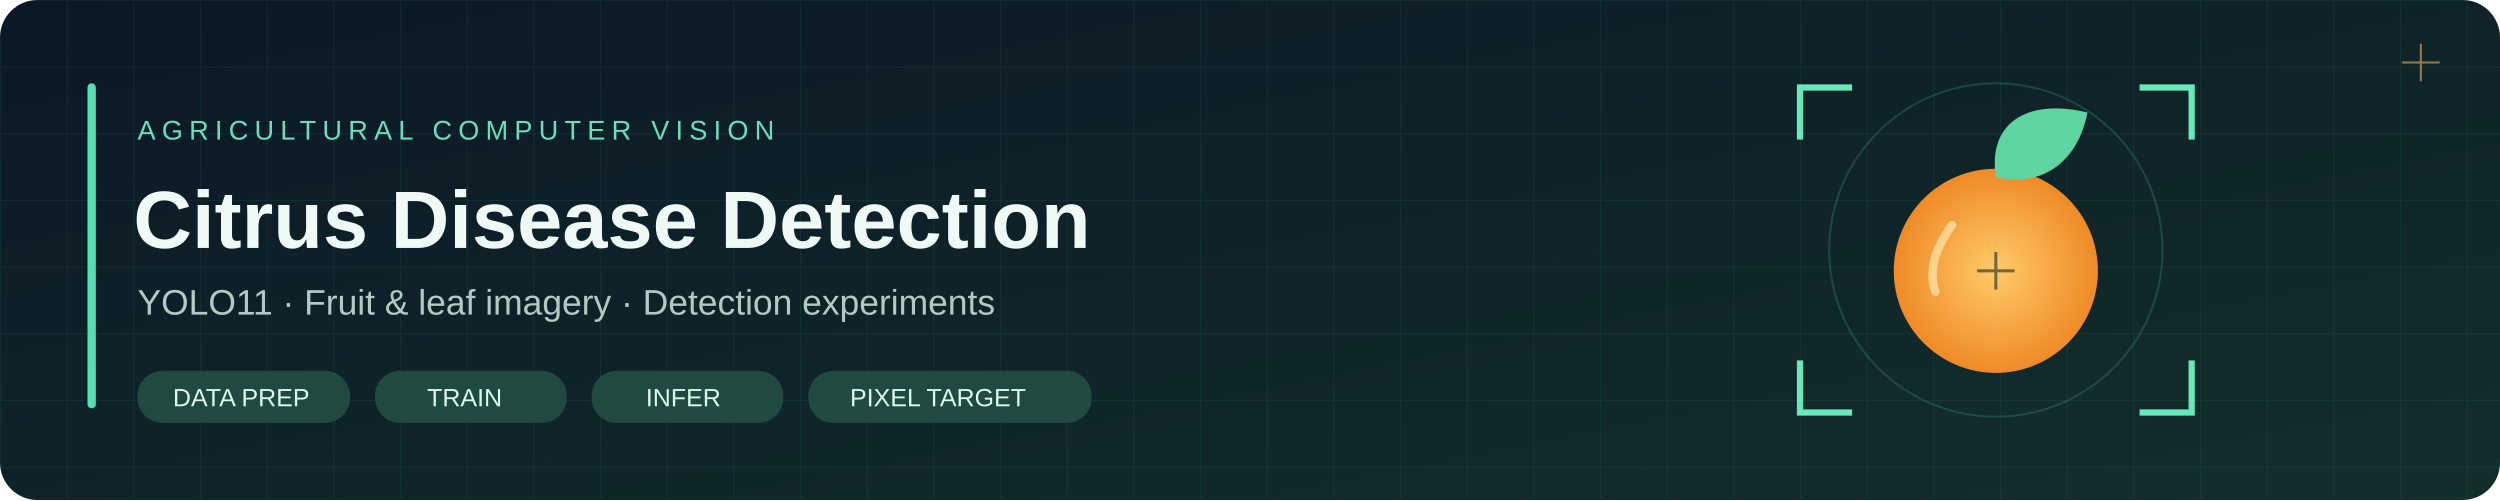
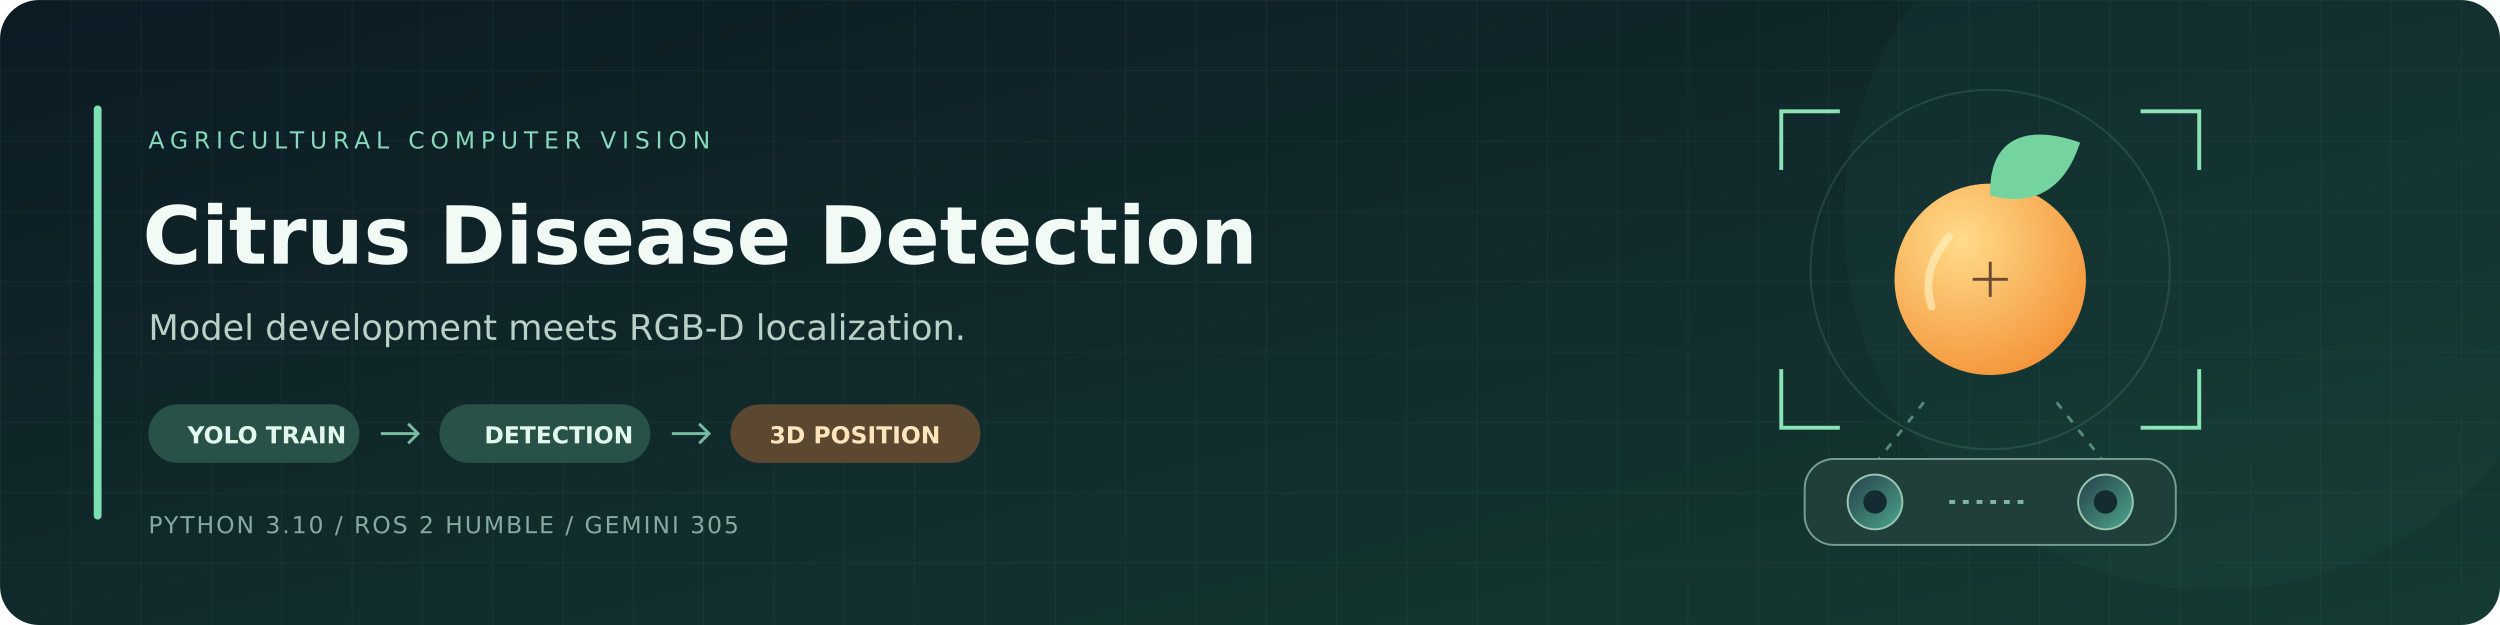
- <svg xmlns="http://www.w3.org/2000/svg" width="1200" height="240" viewBox="0 0 1200 240" role="img" aria-labelledby="title desc">
+ <svg xmlns="http://www.w3.org/2000/svg" width="1280" height="320" viewBox="0 0 1280 320" role="img" aria-labelledby="title desc">
  <defs>
-     <linearGradient id="bg" x2="1" y2="1">
-       <stop stop-color="#0b1826" />
-       <stop offset="1" stop-color="#122e2b" />
+     <linearGradient id="background" x1="0" y1="0" x2="1" y2="1">
+       <stop stop-color="#0c1a24" />
+       <stop offset="1" stop-color="#153b32" />
    </linearGradient>
-     <radialGradient id="fruit">
-       <stop stop-color="#ffcb68" />
-       <stop offset="1" stop-color="#ef8a28" />
+     <radialGradient id="fruit" cx=".35" cy=".3" r=".8">
+       <stop stop-color="#ffdc8b" />
+       <stop offset="1" stop-color="#f39135" />
    </radialGradient>
-     <pattern id="grid" width="32" height="32" patternUnits="userSpaceOnUse">
-       <path d="M32 0H0V32" fill="none" stroke="#69d6b9" stroke-opacity=".07" />
+     <pattern id="grid" width="36" height="36" patternUnits="userSpaceOnUse">
+       <path d="M36 0H0V36" fill="none" stroke="#87d8bd" stroke-opacity=".055" />
    </pattern>
+     <linearGradient id="lens" x2="1" y2="1">
+       <stop stop-color="#243e49" />
+       <stop offset="1" stop-color="#4ea68c" />
+     </linearGradient>
  </defs>
-   <rect width="1200" height="240" rx="18" fill="url(#bg)" />
-   <rect width="1200" height="240" rx="18" fill="url(#grid)" />
-   <rect x="42" y="40" width="4" height="156" rx="2" fill="#55dfb1" />
-   <text x="66" y="67" font-family="Arial,sans-serif" font-size="13" letter-spacing="3" fill="#68dfbd">AGRICULTURAL COMPUTER VISION</text>
-   <text x="64" y="119" font-family="Arial,sans-serif" font-size="39" font-weight="700" fill="#effaf7">Citrus Disease Detection</text>
-   <text x="66" y="151" font-family="Arial,sans-serif" font-size="17" fill="#b3c9c6">YOLO11 · Fruit &amp; leaf imagery · Detection experiments</text>
-   <g font-family="Arial,sans-serif" font-size="12" fill="#dcf9ef">
-     <rect x="66" y="178" width="102" height="25" rx="12" fill="#1f4941" />
-     <text x="83" y="195">DATA PREP</text>
-     <rect x="180" y="178" width="92" height="25" rx="12" fill="#1f4941" />
-     <text x="205" y="195">TRAIN</text>
-     <rect x="284" y="178" width="92" height="25" rx="12" fill="#1f4941" />
-     <text x="310" y="195">INFER</text>
-     <rect x="388" y="178" width="136" height="25" rx="12" fill="#1f4941" />
-     <text x="408" y="195">PIXEL TARGET</text>
+   <rect width="1280" height="320" rx="20" fill="url(#background)" />
+   <rect width="1280" height="320" rx="20" fill="url(#grid)" />
+   <circle cx="1134" cy="112" r="190" fill="#5bddb0" opacity=".035" />
+   <path d="M50 56V264" stroke="#7be0b4" stroke-width="4" stroke-linecap="round" />
+   <g font-family="DejaVu Sans,Arial,sans-serif">
+     <text x="76" y="76" font-size="12" letter-spacing="3" fill="#87d9bb">AGRICULTURAL COMPUTER VISION</text>
+     <text x="73" y="135" font-size="41" font-weight="700" fill="#f1faf5">Citrus Disease Detection</text>
+     <text x="76" y="174" font-size="18" fill="#b9d0c7">Model development meets RGB-D localization.</text>
+     <g font-size="12" font-weight="600" fill="#e3f8ed">
+       <rect x="76" y="207" width="108" height="30" rx="15" fill="#285247" />
+       <text x="96" y="227">YOLO TRAIN</text>
+       <path d="M195 222H214M209 217l5 5-5 5" fill="none" stroke="#79bba0" stroke-width="1.5" />
+       <rect x="225" y="207" width="108" height="30" rx="15" fill="#285247" />
+       <text x="248" y="227">DETECTION</text>
+       <path d="M344 222H363M358 217l5 5-5 5" fill="none" stroke="#79bba0" stroke-width="1.5" />
+       <rect x="374" y="207" width="128" height="30" rx="15" fill="#5c4830" />
+       <text x="394" y="227" fill="#ffe4bc">3D POSITION</text>
+     </g>
+     <text x="76" y="273" font-size="12" letter-spacing="1" fill="#87aaa0">PYTHON 3.10  /  ROS 2 HUMBLE  /  GEMINI 305</text>
  </g>
-   <g transform="translate(958 120)">
-     <circle r="80" fill="none" stroke="#59c8a4" stroke-opacity=".2" />
-     <path d="M-94-53v-25h25M69-78h25v25M94 53v25H69M-69 78h-25V53" fill="none" stroke="#67e9ba" stroke-width="3" />
-     <circle cy="10" r="49" fill="url(#fruit)" />
-     <path d="M0-35C-4-61 15-73 44-66 39-41 21-30 0-35Z" fill="#5fd6a1" />
-     <path d="M-21-12q-13 18-8 32" fill="none" stroke="#ffe5ad" stroke-width="4" stroke-linecap="round" opacity=".7" />
-     <path d="M-9 10H9M0 1V19" stroke="#132d2c" stroke-width="1.5" opacity=".6" />
+   <g transform="translate(1019 138)">
+     <circle r="92" fill="none" stroke="#70b99e" stroke-opacity=".18" />
+     <path d="M-107-51v-30h30M77-81h30v30M107 51v30H77M-77 81h-30V51" fill="none" stroke="#8be4b6" stroke-width="2" />
+     <circle cy="5" r="49" fill="url(#fruit)" />
+     <path d="M0-38C-1-67 18-75 46-65 38-40 21-32 0-38Z" fill="#75d39f" />
+     <path d="M-21-17q-15 18-9 36" fill="none" stroke="#fff0bf" stroke-width="4" stroke-linecap="round" opacity=".65" />
+     <path d="M-9 5H9M0-4V14" stroke="#6a4b2f" stroke-width="1.5" />
  </g>
-   <path d="M1153 30h18M1162 21v18" stroke="#efb265" opacity=".6" />
+   <path d="M985 206l-27 34M1053 206l27 34" stroke="#83bfaa" stroke-width="1.5" stroke-dasharray="4 5" opacity=".6" />
+   <g transform="translate(1019 257)">
+     <rect x="-95" y="-22" width="190" height="44" rx="15" fill="#203e3a" stroke="#759e91" />
+     <circle cx="-59" r="14" fill="url(#lens)" stroke="#98c6b2" />
+     <circle cx="59" r="14" fill="url(#lens)" stroke="#98c6b2" />
+     <circle cx="-59" r="6" fill="#142b32" />
+     <circle cx="59" r="6" fill="#142b32" />
+     <path d="M-21 0H21" stroke="#82b6a1" stroke-width="2" stroke-dasharray="3 4" />
+   </g>
</svg>
